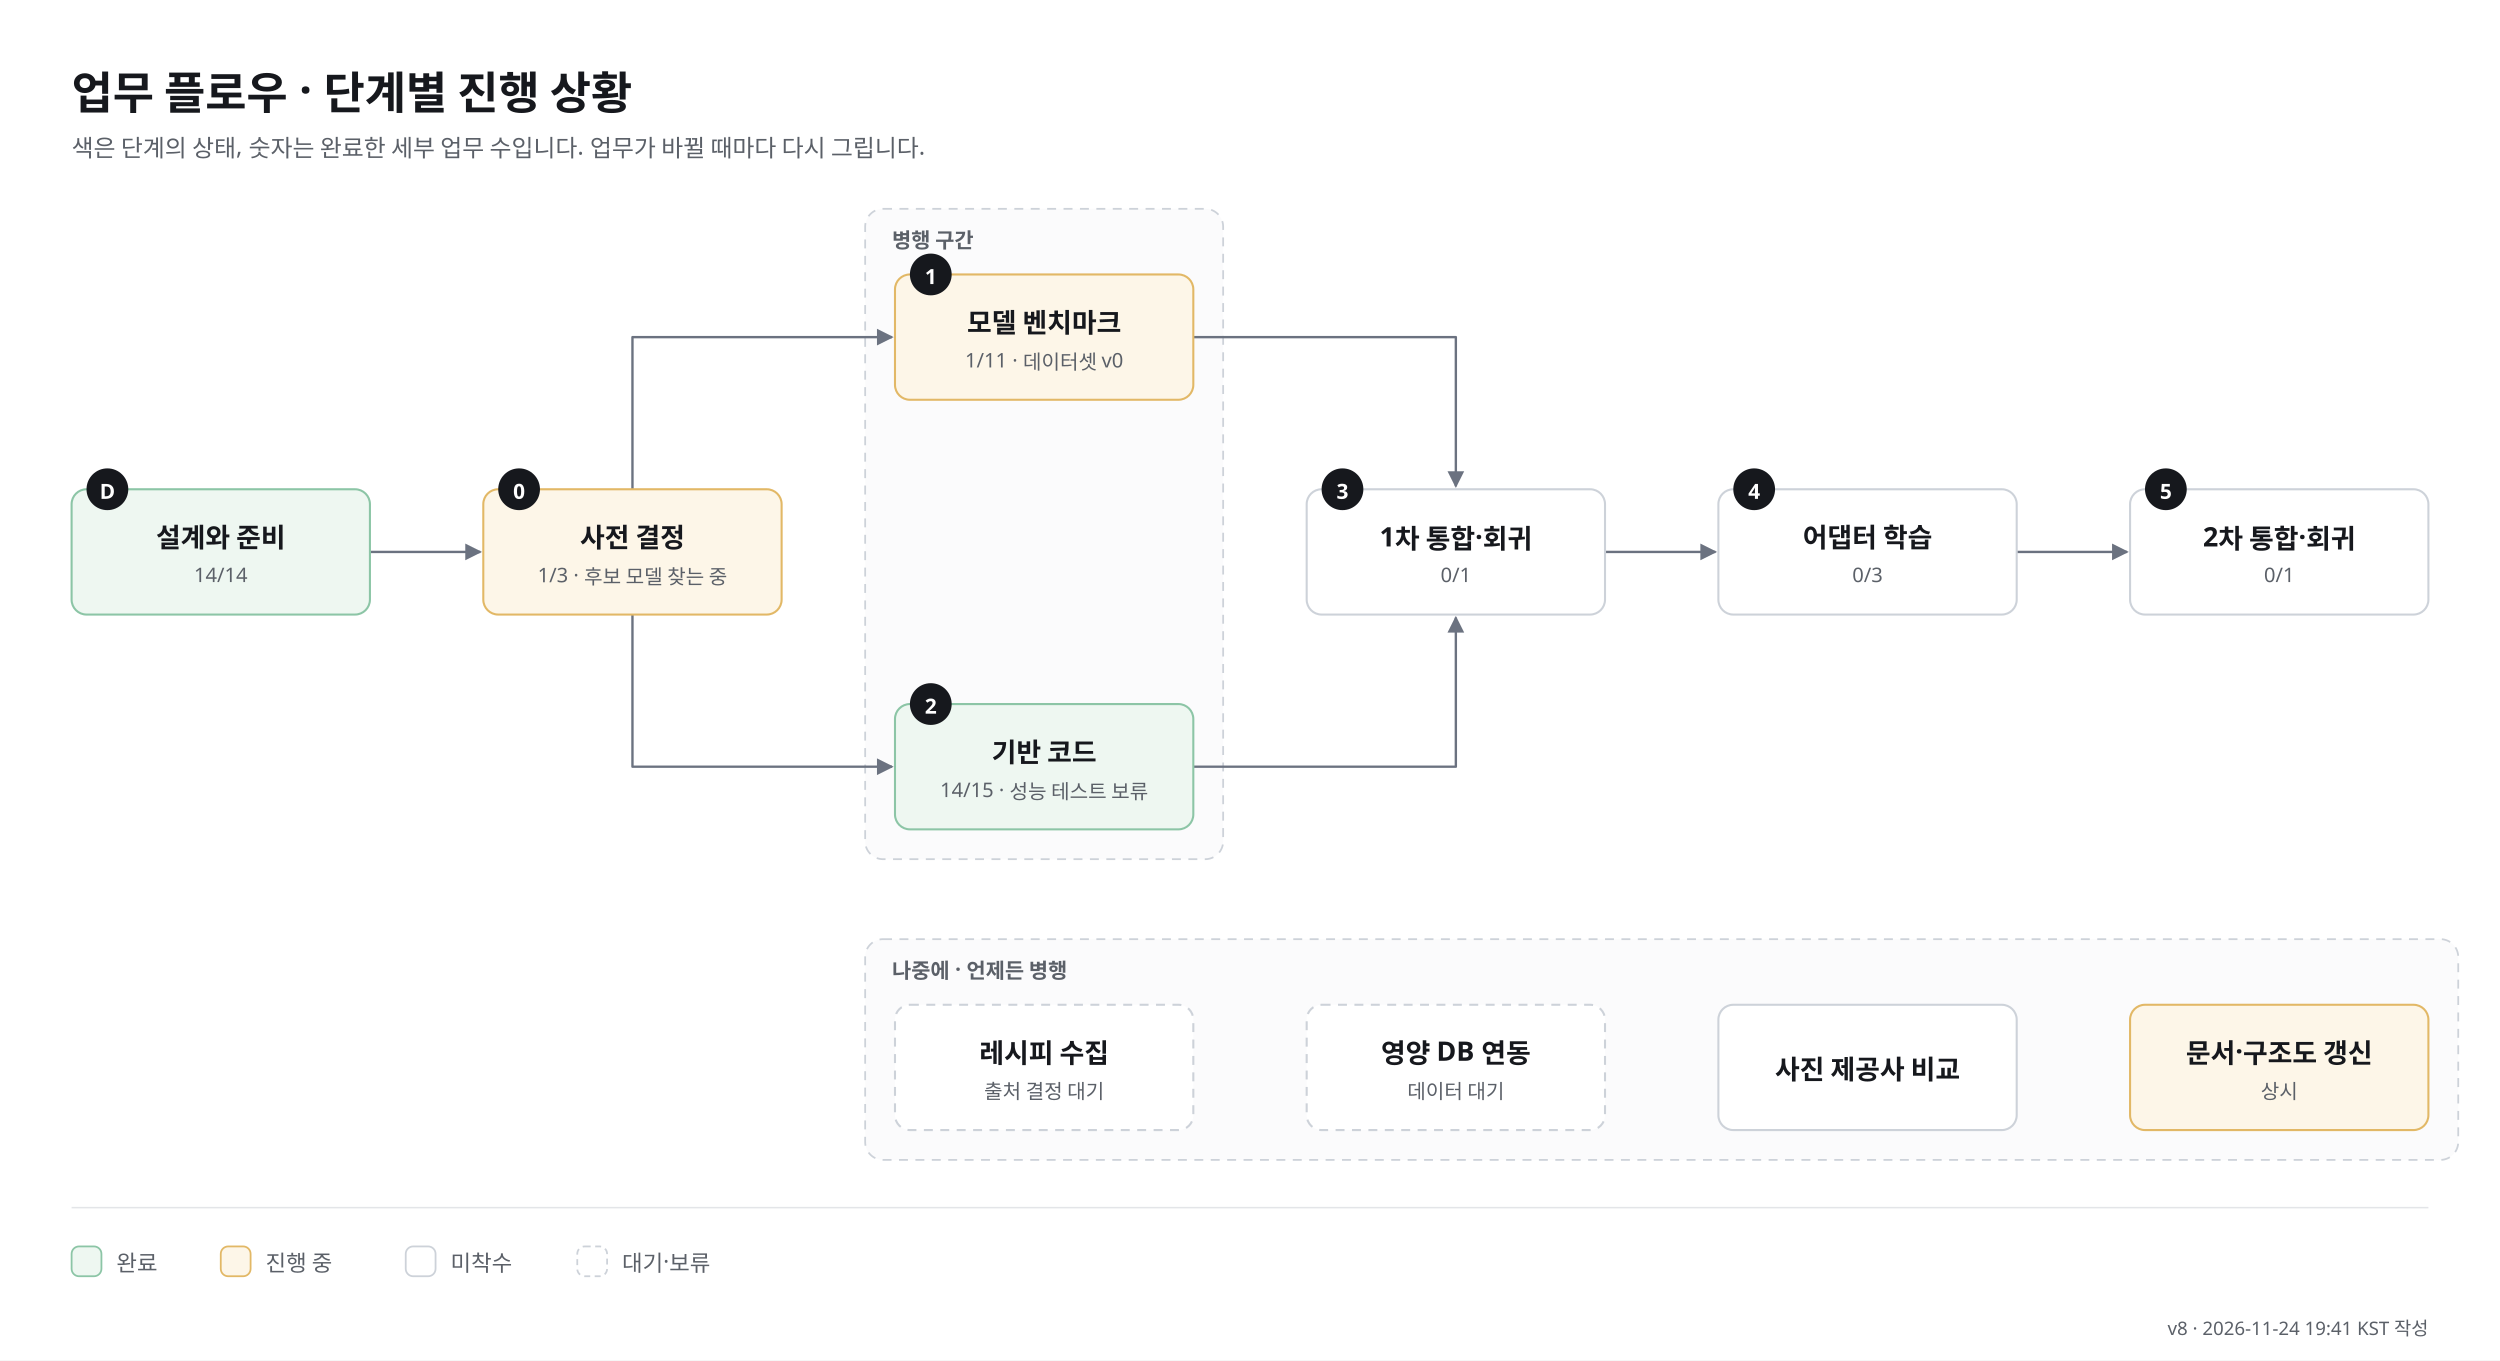
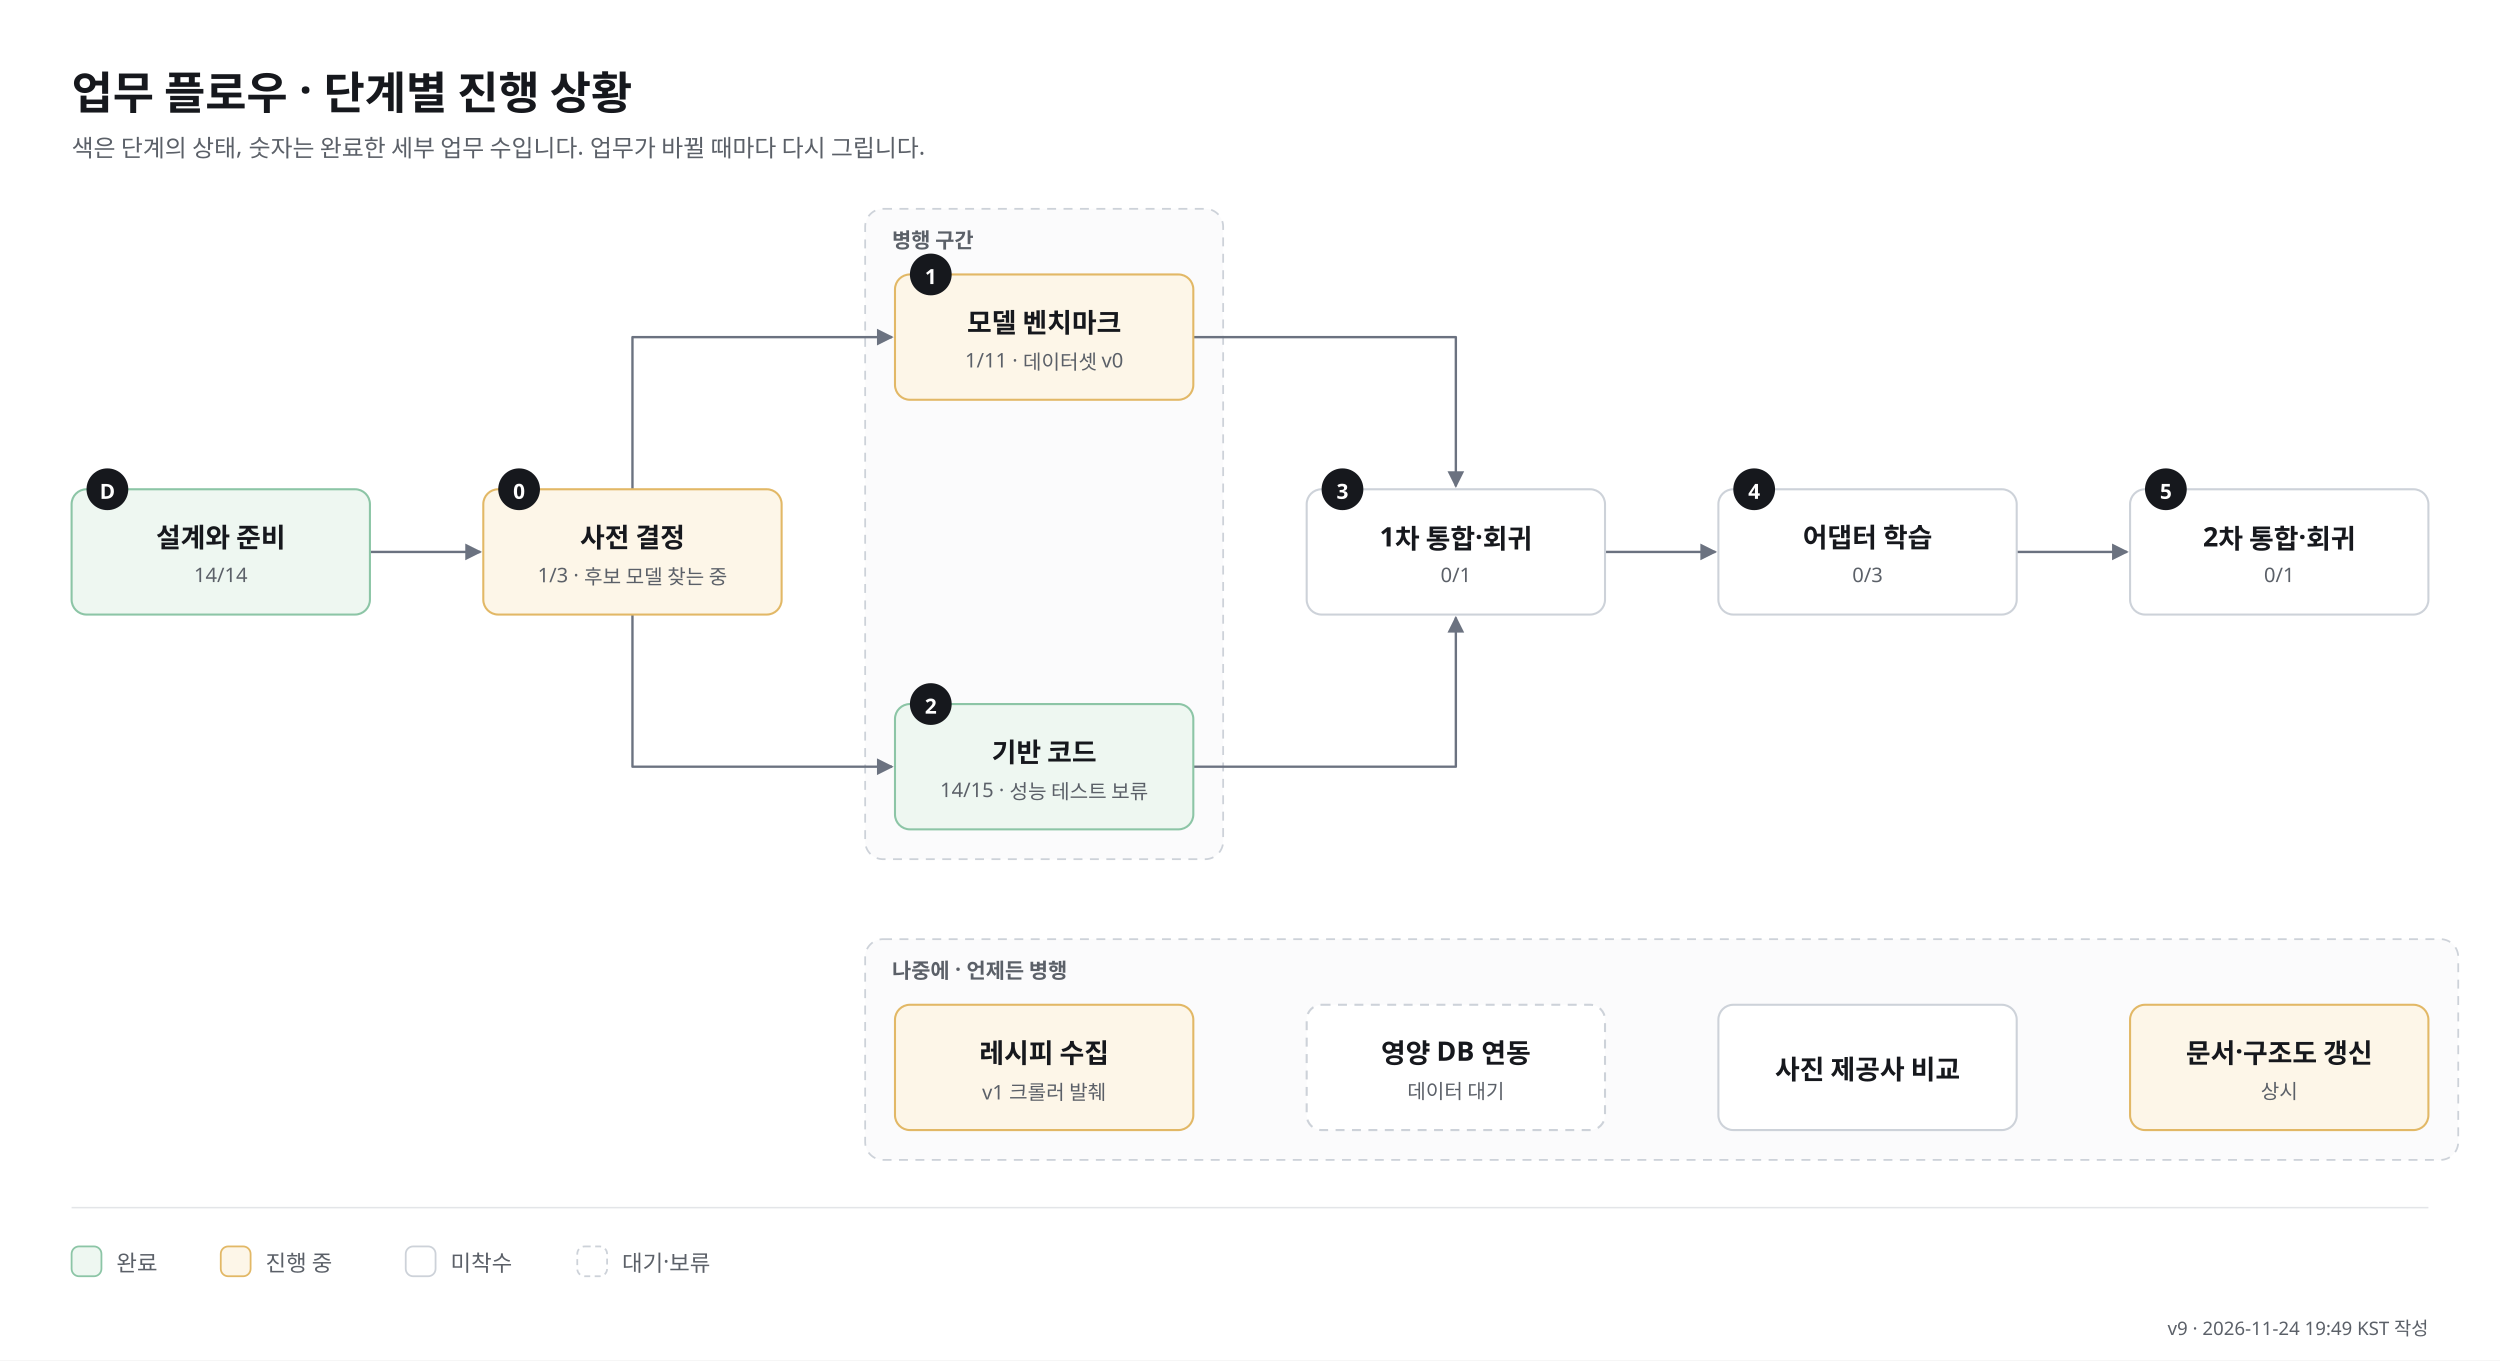
- <svg xmlns="http://www.w3.org/2000/svg" data-spec-hash="d0bddf4894cd" data-rev="8" data-stamp="2026-11-24 19:41 KST" width="1676" height="912" viewBox="0 0 1676 912" font-family="Apple SD Gothic Neo, Pretendard, Noto Sans KR, sans-serif">
+ <svg xmlns="http://www.w3.org/2000/svg" data-spec-hash="4190c52e407c" data-rev="9" data-stamp="2026-11-24 19:49 KST" width="1676" height="912" viewBox="0 0 1676 912" font-family="Apple SD Gothic Neo, Pretendard, Noto Sans KR, sans-serif">
  <defs>
    <marker id="ah" viewBox="0 0 10 10" refX="9" refY="5" markerWidth="7" markerHeight="7" orient="auto-start-reverse">
      <path d="M0 0L10 5L0 10z" fill="#6B7280" />
    </marker>
  </defs>
  <rect width="1676" height="912" fill="#FFFFFF" />
  <text x="48.0" y="60.0" font-size="30" font-weight="800" fill="#16181D" text-anchor="start" dominant-baseline="central">업무 플로우 · 단계별 진행 상황</text>
  <text x="48.0" y="98.0" font-size="16" font-weight="400" fill="#5B6068" text-anchor="start" dominant-baseline="central">색은 단계의 상태, 숫자는 완료한 세부 업무 수입니다. 업무가 바뀔 때마다 다시 그립니다.</text>
  <rect x="580.0" y="140.0" width="240.0" height="436.0" rx="12" fill="#FBFBFC" stroke="#CDD2D9" stroke-width="1.2" stroke-dasharray="6 5" />
  <text x="598.0" y="160.0" font-size="14" font-weight="700" fill="#5B6068" text-anchor="start" dominant-baseline="central">병행 구간</text>
  <rect x="580.0" y="629.6" width="1068.0" height="148.0" rx="12" fill="#FBFBFC" stroke="#CDD2D9" stroke-width="1.2" stroke-dasharray="6 5" />
  <text x="598.0" y="649.6" font-size="14" font-weight="700" fill="#5B6068" text-anchor="start" dominant-baseline="central">나중에 · 언제든 병행</text>
  <path d="M248.0 370.0 L322.0 370.0" fill="none" stroke="#6B7280" stroke-width="1.6" stroke-linejoin="round" marker-end="url(#ah)" />
  <path d="M424.0 328.0 L424.0 226.0 L598.0 226.0" fill="none" stroke="#6B7280" stroke-width="1.6" stroke-linejoin="round" marker-end="url(#ah)" />
  <path d="M424.0 412.0 L424.0 514.0 L598.0 514.0" fill="none" stroke="#6B7280" stroke-width="1.6" stroke-linejoin="round" marker-end="url(#ah)" />
  <path d="M800.0 226.0 L976.0 226.0 L976.0 326.0" fill="none" stroke="#6B7280" stroke-width="1.6" stroke-linejoin="round" marker-end="url(#ah)" />
  <path d="M800.0 514.0 L976.0 514.0 L976.0 414.0" fill="none" stroke="#6B7280" stroke-width="1.6" stroke-linejoin="round" marker-end="url(#ah)" />
  <path d="M1076.0 370.0 L1150.0 370.0" fill="none" stroke="#6B7280" stroke-width="1.6" stroke-linejoin="round" marker-end="url(#ah)" />
  <path d="M1352.0 370.0 L1426.0 370.0" fill="none" stroke="#6B7280" stroke-width="1.6" stroke-linejoin="round" marker-end="url(#ah)" />
  <rect x="48.0" y="328.0" width="200.0" height="84.0" rx="10" fill="#EEF7F1" stroke="#8CC5A6" stroke-width="1.4" />
  <text x="148.0" y="359.0" font-size="18" font-weight="700" fill="#16181D" text-anchor="middle" dominant-baseline="central">설계와 준비</text>
  <text x="148.0" y="385.0" font-size="13.5" font-weight="400" fill="#5B6068" text-anchor="middle" dominant-baseline="central">14/14</text>
  <circle cx="72" cy="328.0" r="14" fill="#16181D" />
  <text x="72.0" y="329.0" font-size="14" font-weight="700" fill="#FFFFFF" text-anchor="middle" dominant-baseline="central">D</text>
  <rect x="324.0" y="328.0" width="200.0" height="84.0" rx="10" fill="#FDF6E8" stroke="#E2B866" stroke-width="1.4" />
  <text x="424.0" y="359.0" font-size="18" font-weight="700" fill="#16181D" text-anchor="middle" dominant-baseline="central">사전 결정</text>
  <text x="424.0" y="385.0" font-size="13.5" font-weight="400" fill="#5B6068" text-anchor="middle" dominant-baseline="central">1/3 · 후보 모델 찾는 중</text>
  <circle cx="348" cy="328.0" r="14" fill="#16181D" />
  <text x="348.0" y="329.0" font-size="14" font-weight="700" fill="#FFFFFF" text-anchor="middle" dominant-baseline="central">0</text>
  <rect x="600.0" y="184.0" width="200.0" height="84.0" rx="10" fill="#FDF6E8" stroke="#E2B866" stroke-width="1.4" />
  <text x="700.0" y="215.0" font-size="18" font-weight="700" fill="#16181D" text-anchor="middle" dominant-baseline="central">모델 벤치마크</text>
  <text x="700.0" y="241.0" font-size="13.5" font-weight="400" fill="#5B6068" text-anchor="middle" dominant-baseline="central">1/11 · 데이터셋 v0</text>
  <circle cx="624" cy="184.0" r="14" fill="#16181D" />
  <text x="624.0" y="185.0" font-size="14" font-weight="700" fill="#FFFFFF" text-anchor="middle" dominant-baseline="central">1</text>
  <rect x="600.0" y="472.0" width="200.0" height="84.0" rx="10" fill="#EEF7F1" stroke="#8CC5A6" stroke-width="1.4" />
  <text x="700.0" y="503.0" font-size="18" font-weight="700" fill="#16181D" text-anchor="middle" dominant-baseline="central">기반 코드</text>
  <text x="700.0" y="529.0" font-size="13.5" font-weight="400" fill="#5B6068" text-anchor="middle" dominant-baseline="central">14/15 · 성능 테스트 보류</text>
  <circle cx="624" cy="472.0" r="14" fill="#16181D" />
  <text x="624.0" y="473.0" font-size="14" font-weight="700" fill="#FFFFFF" text-anchor="middle" dominant-baseline="central">2</text>
  <rect x="876.0" y="328.0" width="200.0" height="84.0" rx="10" fill="#FFFFFF" stroke="#CDD2D9" stroke-width="1.4" />
  <text x="976.0" y="359.0" font-size="18" font-weight="700" fill="#16181D" text-anchor="middle" dominant-baseline="central">1차 통합·회귀</text>
  <text x="976.0" y="385.0" font-size="13.5" font-weight="400" fill="#5B6068" text-anchor="middle" dominant-baseline="central">0/1</text>
  <circle cx="900" cy="328.0" r="14" fill="#16181D" />
  <text x="900.0" y="329.0" font-size="14" font-weight="700" fill="#FFFFFF" text-anchor="middle" dominant-baseline="central">3</text>
  <rect x="1152.0" y="328.0" width="200.0" height="84.0" rx="10" fill="#FFFFFF" stroke="#CDD2D9" stroke-width="1.4" />
  <text x="1252.0" y="359.0" font-size="18" font-weight="700" fill="#16181D" text-anchor="middle" dominant-baseline="central">어댑터 학습</text>
  <text x="1252.0" y="385.0" font-size="13.5" font-weight="400" fill="#5B6068" text-anchor="middle" dominant-baseline="central">0/3</text>
  <circle cx="1176" cy="328.0" r="14" fill="#16181D" />
  <text x="1176.0" y="329.0" font-size="14" font-weight="700" fill="#FFFFFF" text-anchor="middle" dominant-baseline="central">4</text>
  <rect x="1428.0" y="328.0" width="200.0" height="84.0" rx="10" fill="#FFFFFF" stroke="#CDD2D9" stroke-width="1.4" />
  <text x="1528.0" y="359.0" font-size="18" font-weight="700" fill="#16181D" text-anchor="middle" dominant-baseline="central">2차 통합·회귀</text>
  <text x="1528.0" y="385.0" font-size="13.5" font-weight="400" fill="#5B6068" text-anchor="middle" dominant-baseline="central">0/1</text>
  <circle cx="1452" cy="328.0" r="14" fill="#16181D" />
  <text x="1452.0" y="329.0" font-size="14" font-weight="700" fill="#FFFFFF" text-anchor="middle" dominant-baseline="central">5</text>
  <rect x="876.0" y="673.6" width="200.0" height="84.0" rx="10" fill="#FFFFFF" stroke="#CDD2D9" stroke-width="1.4" stroke-dasharray="6 5" />
  <text x="976.0" y="704.6" font-size="18" font-weight="700" fill="#16181D" text-anchor="middle" dominant-baseline="central">영양 DB 연동</text>
  <text x="976.0" y="730.6" font-size="13.5" font-weight="400" fill="#5B6068" text-anchor="middle" dominant-baseline="central">데이터 대기</text>
  <rect x="1152.0" y="673.6" width="200.0" height="84.0" rx="10" fill="#FFFFFF" stroke="#CDD2D9" stroke-width="1.4" />
  <text x="1252.0" y="715.6" font-size="18" font-weight="700" fill="#16181D" text-anchor="middle" dominant-baseline="central">사진 제공사 비교</text>
  <rect x="1428.0" y="673.6" width="200.0" height="84.0" rx="10" fill="#FDF6E8" stroke="#E2B866" stroke-width="1.4" />
  <text x="1528.0" y="704.6" font-size="18" font-weight="700" fill="#16181D" text-anchor="middle" dominant-baseline="central">문서·구조도 갱신</text>
  <text x="1528.0" y="730.6" font-size="13.5" font-weight="400" fill="#5B6068" text-anchor="middle" dominant-baseline="central">상시</text>
-   <rect x="600.0" y="673.6" width="200.0" height="84.0" rx="10" fill="#FFFFFF" stroke="#CDD2D9" stroke-width="1.4" stroke-dasharray="6 5" />
+   <rect x="600.0" y="673.6" width="200.0" height="84.0" rx="10" fill="#FDF6E8" stroke="#E2B866" stroke-width="1.4" />
  <text x="700.0" y="704.6" font-size="18" font-weight="700" fill="#16181D" text-anchor="middle" dominant-baseline="central">레시피 수집</text>
-   <text x="700.0" y="730.6" font-size="13.5" font-weight="400" fill="#5B6068" text-anchor="middle" dominant-baseline="central">출처 결정 대기</text>
+   <text x="700.0" y="730.6" font-size="13.5" font-weight="400" fill="#5B6068" text-anchor="middle" dominant-baseline="central">v1 크롤러 발췌</text>
  <path d="M48.0 809.6 L1628.0 809.6" fill="none" stroke="#E3E5E8" stroke-width="1" stroke-linejoin="round" />
  <rect x="48.0" y="835.6" width="20.0" height="20.0" rx="5" fill="#EEF7F1" stroke="#8CC5A6" stroke-width="1.2" />
  <text x="78.0" y="845.6" font-size="15" font-weight="400" fill="#5B6068" text-anchor="start" dominant-baseline="central">완료</text>
  <rect x="148.0" y="835.6" width="20.0" height="20.0" rx="5" fill="#FDF6E8" stroke="#E2B866" stroke-width="1.2" />
  <text x="178.0" y="845.6" font-size="15" font-weight="400" fill="#5B6068" text-anchor="start" dominant-baseline="central">진행 중</text>
  <rect x="272.0" y="835.6" width="20.0" height="20.0" rx="5" fill="#FFFFFF" stroke="#CDD2D9" stroke-width="1.2" />
  <text x="302.0" y="845.6" font-size="15" font-weight="400" fill="#5B6068" text-anchor="start" dominant-baseline="central">미착수</text>
  <rect x="387.0" y="835.6" width="20.0" height="20.0" rx="5" fill="#FFFFFF" stroke="#CDD2D9" stroke-width="1.2" stroke-dasharray="4 3" />
  <text x="417.0" y="845.6" font-size="15" font-weight="400" fill="#5B6068" text-anchor="start" dominant-baseline="central">대기·보류</text>
-   <text x="1628.0" y="889.0" font-size="12.5" font-weight="400" fill="#5B6068" text-anchor="end" dominant-baseline="central">v8 · 2026-11-24 19:41 KST 작성</text>
+   <text x="1628.0" y="889.0" font-size="12.5" font-weight="400" fill="#5B6068" text-anchor="end" dominant-baseline="central">v9 · 2026-11-24 19:49 KST 작성</text>
</svg>
